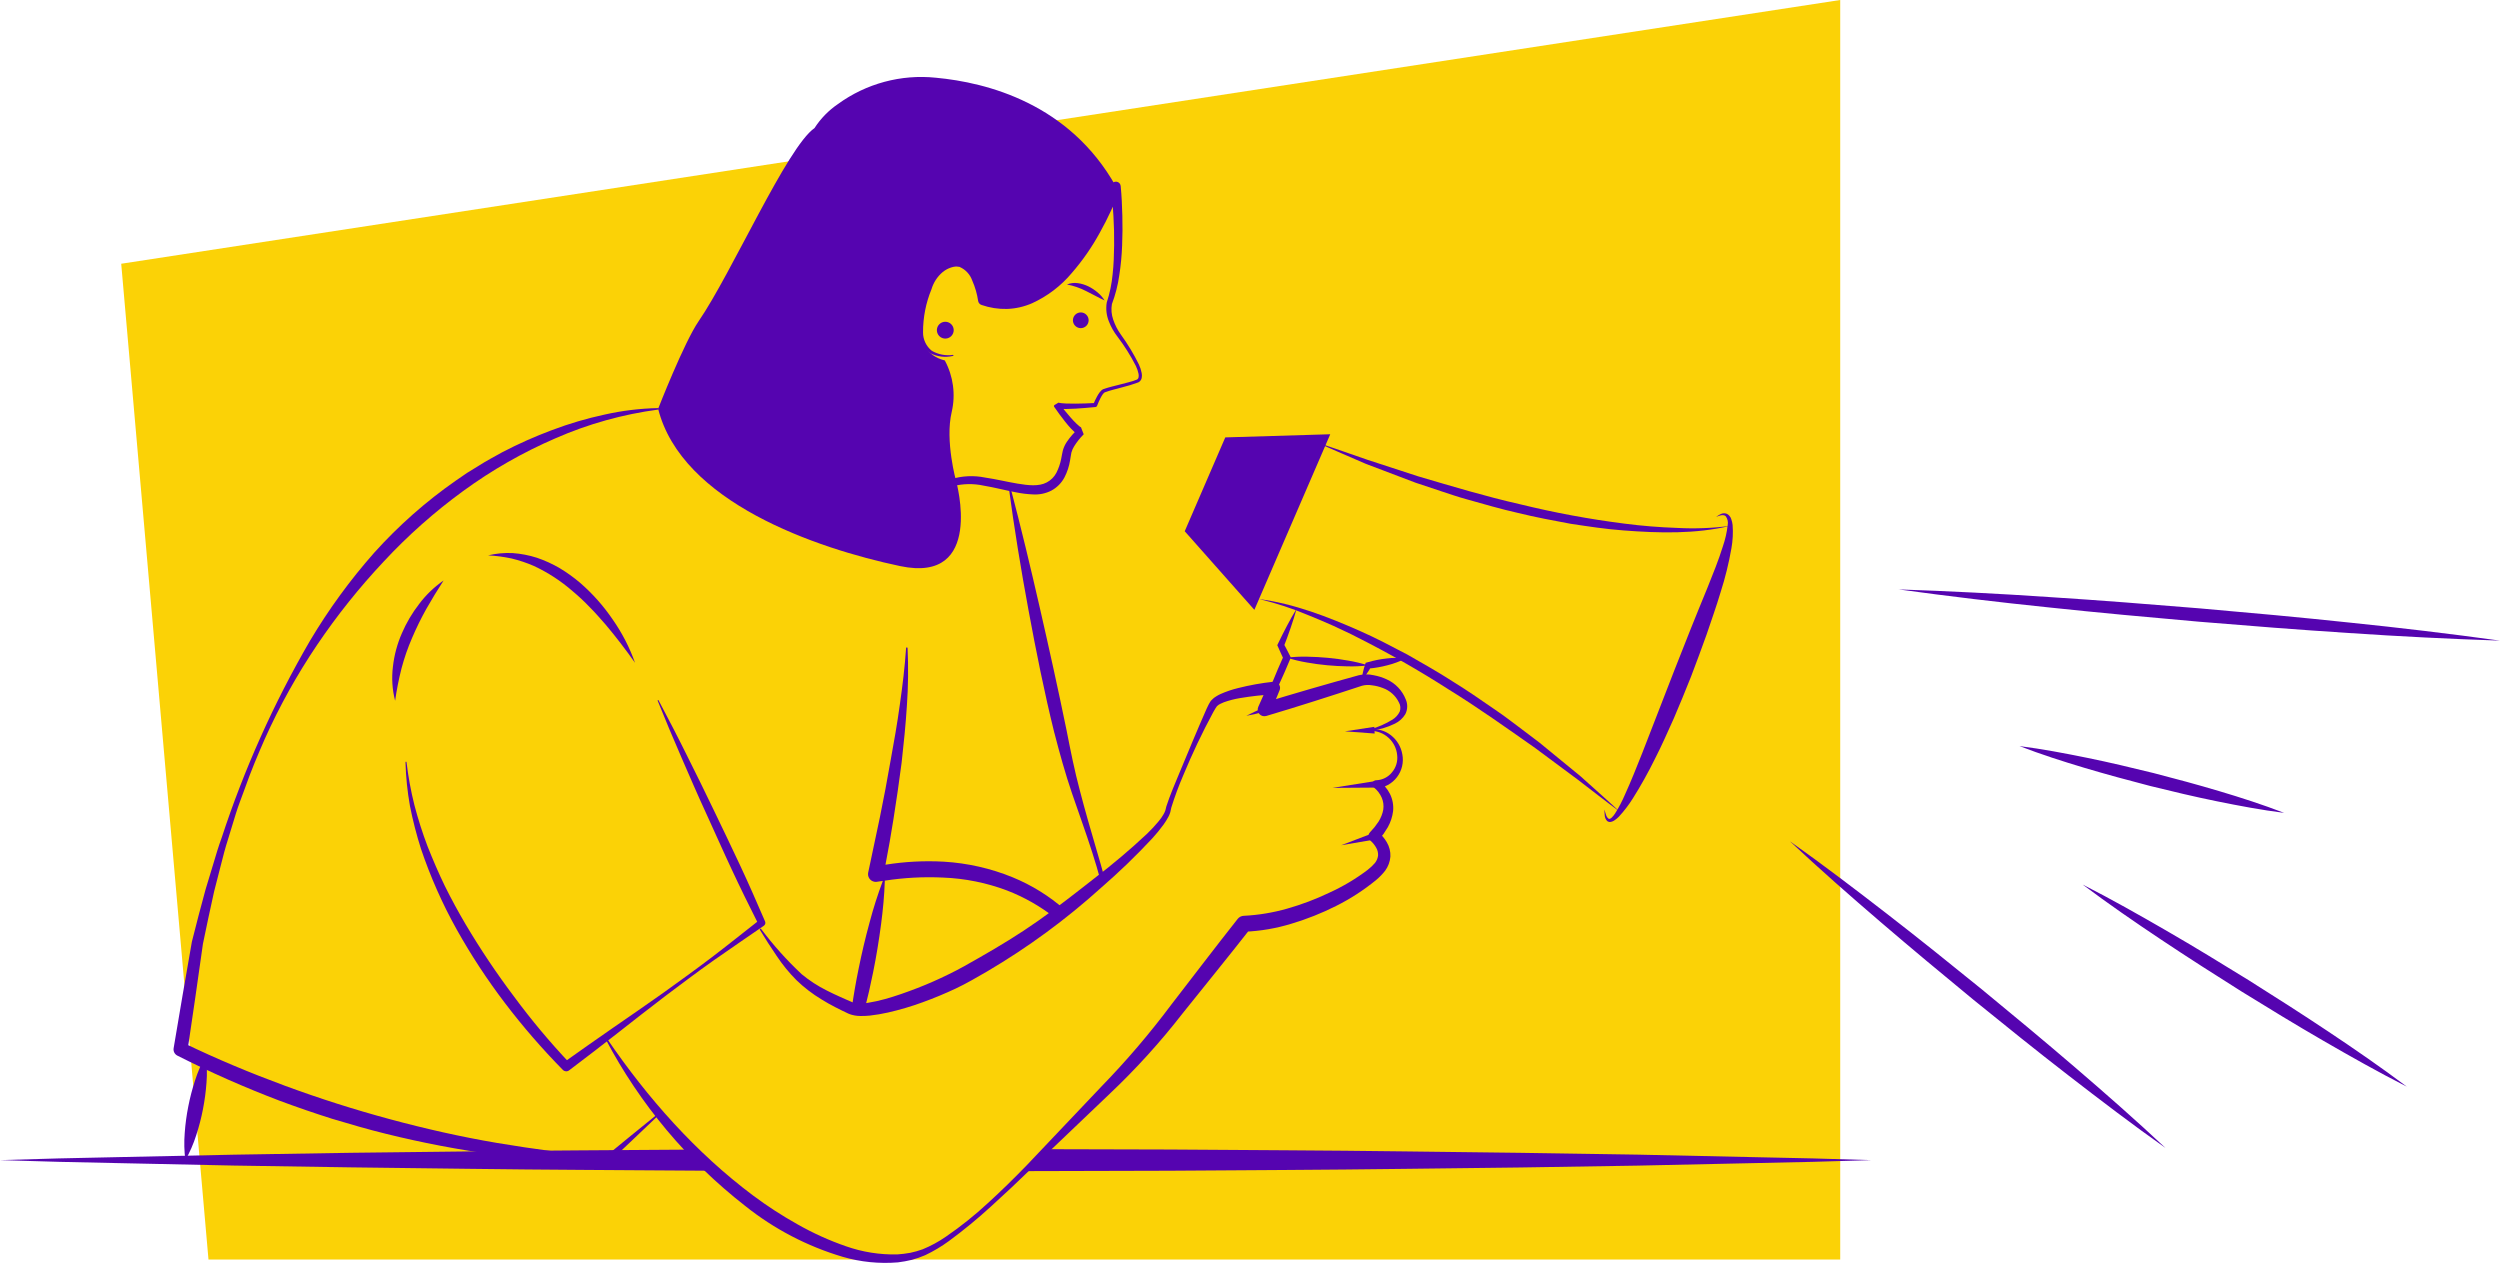
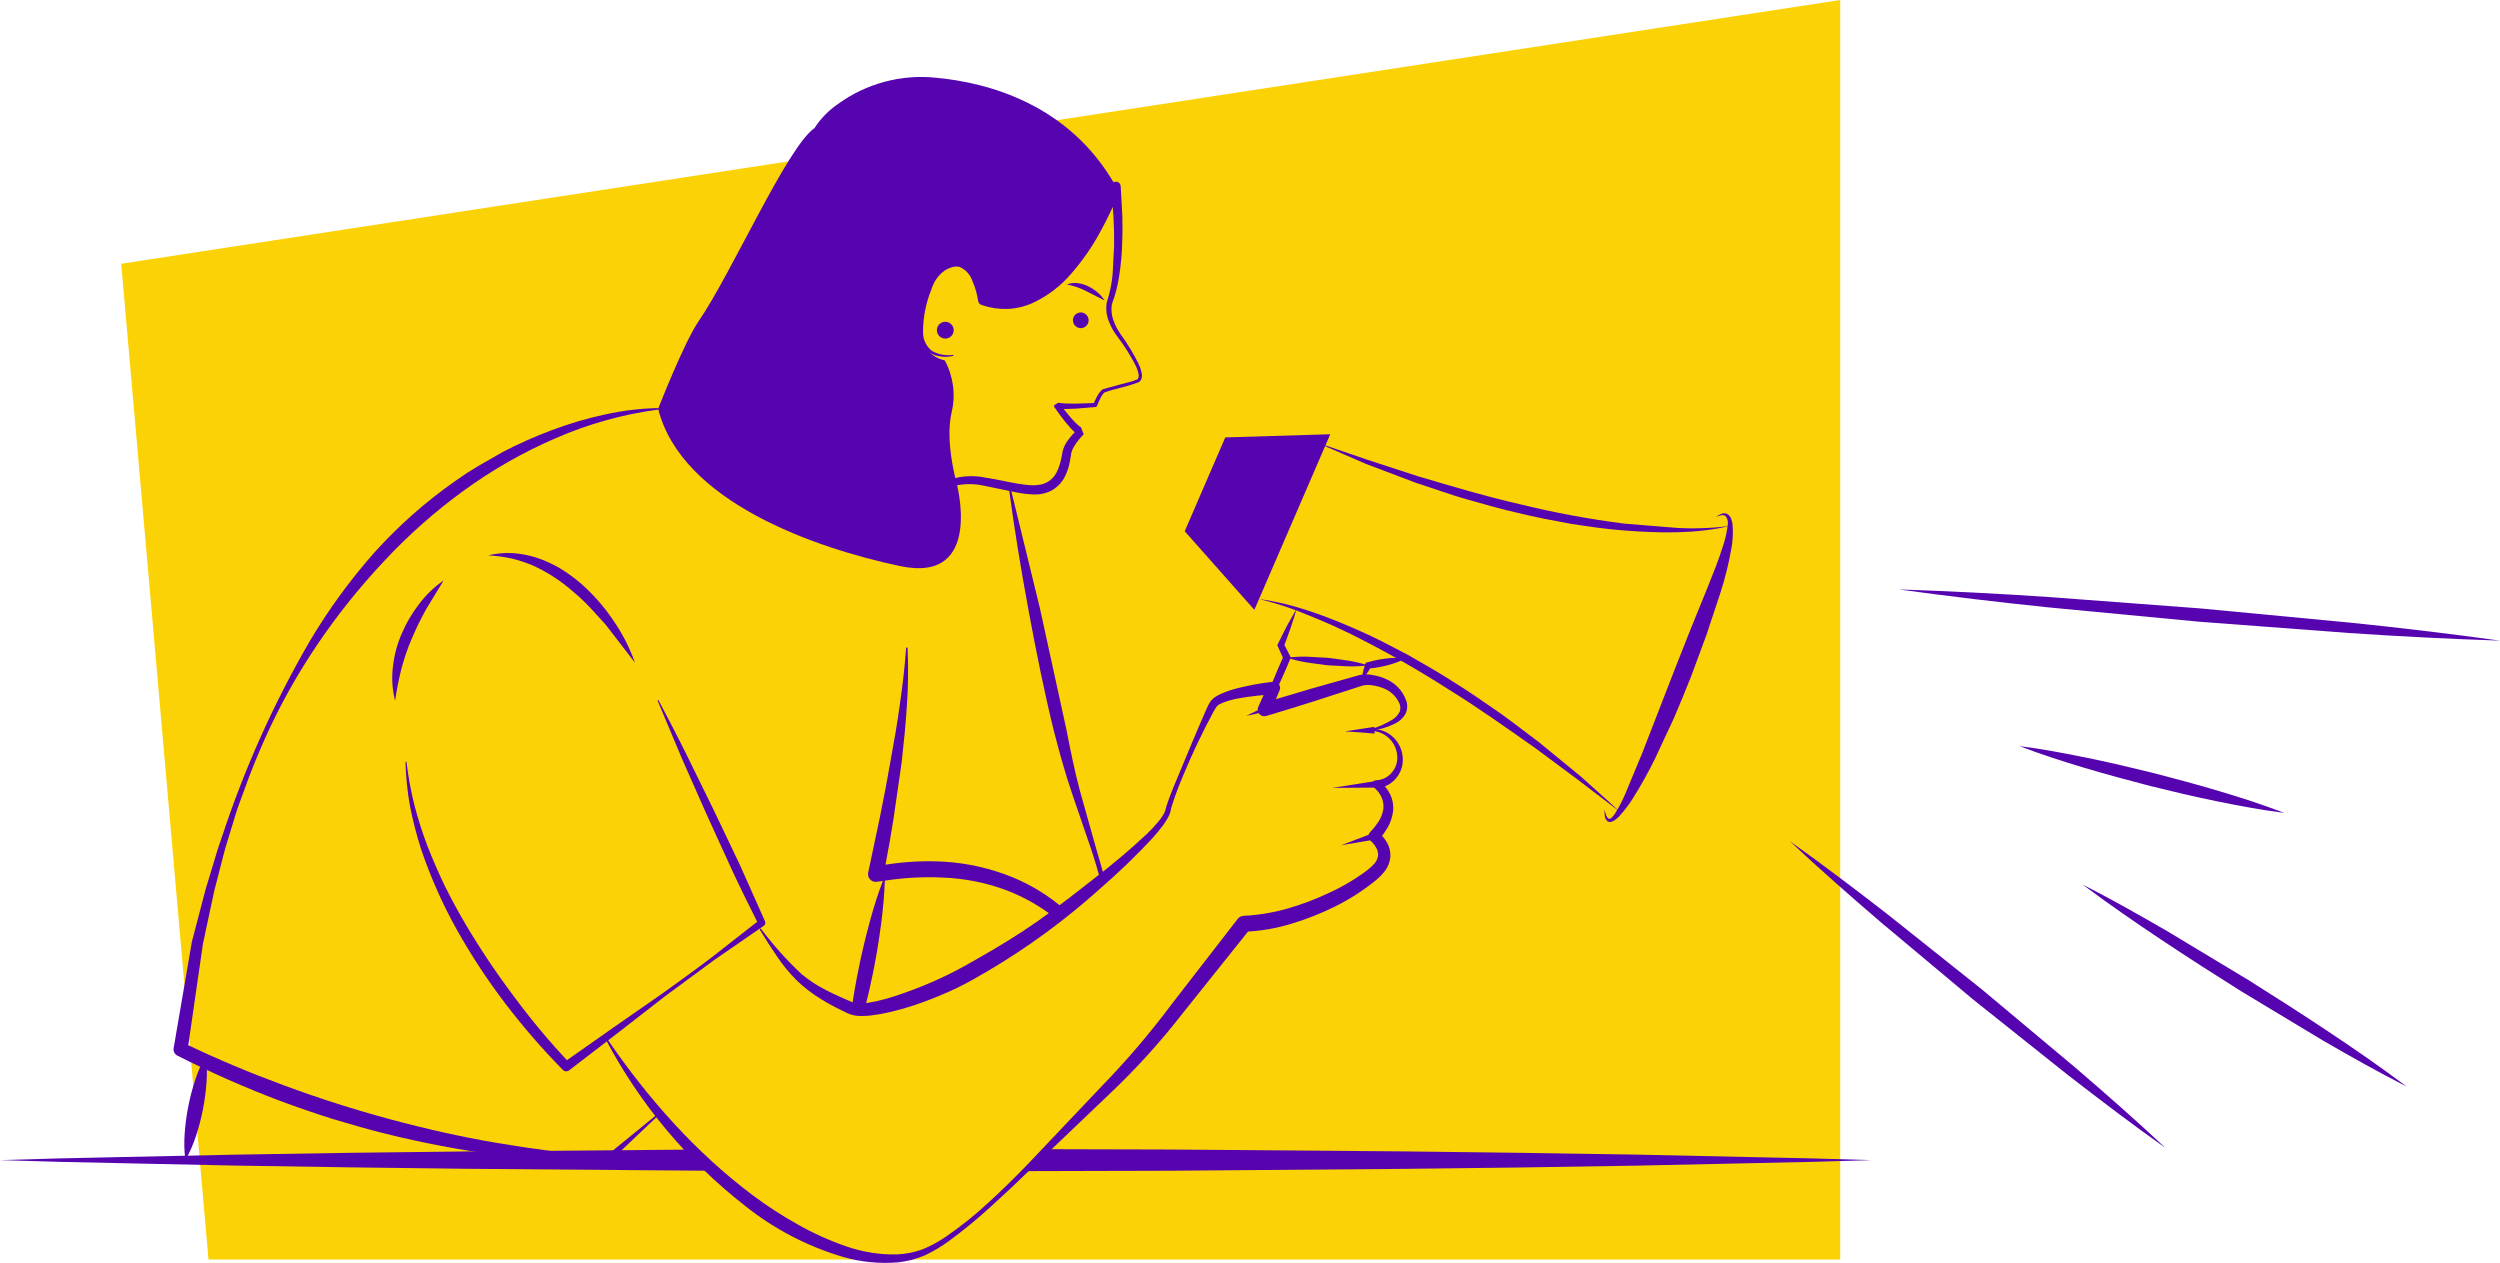
- <svg xmlns="http://www.w3.org/2000/svg" width="454.689" height="229.684" viewBox="0 0 454.689 229.684">
-   <g id="Group_5474" data-name="Group 5474" transform="translate(-413.761 -7675)">
-     <path id="Path_45404" data-name="Path 45404" d="M-3612.252,4091.689l.483,5.508,15.39,175.6h296.772V4043.72" transform="translate(4048.058 3631.28)" fill="#fbd206" />
-     <g id="lady-with-megaphone" transform="translate(413.761 7689)">
-       <path id="Path_45410" data-name="Path 45410" d="M369.84,256.5a33.22,33.22,0,0,1,4.247-10.973c1.077-1.628,2.294-3.13,4.084-3.593a12.239,12.239,0,0,1,5.585-.08c1.919.316,3.846.835,5.844,1.21a19.225,19.225,0,0,0,3.1.38,6.474,6.474,0,0,0,3.3-.675,5.856,5.856,0,0,0,2.427-2.435,10.258,10.258,0,0,0,1.01-3.076c.093-.5.159-1.047.244-1.435a4.147,4.147,0,0,1,.5-1.132,11.907,11.907,0,0,1,1.736-2.183l-.479-1.226a.037.037,0,0,1,.055,0c-.009,0-.059-.034-.089-.047a1.622,1.622,0,0,1-.254-.17,6.537,6.537,0,0,1-.563-.5c-.375-.361-.742-.758-1.1-1.165-.713-.812-1.4-1.671-2.062-2.532l-.77.752a2.093,2.093,0,0,0,.381.169l.268.051c.181.033.326.033.49.05.311.015.616.022.917.018.6-.006,1.2-.031,1.788-.067,1.185-.067,2.358-.177,3.537-.286h.007a.369.369,0,0,0,.311-.237,13.546,13.546,0,0,1,.618-1.4c.231-.429.506-.93.815-1.051.918-.351,1.985-.581,2.989-.862a27.946,27.946,0,0,0,3.087-.942,1.163,1.163,0,0,0,.6-.79,2.294,2.294,0,0,0,0-.9,6.623,6.623,0,0,0-.51-1.571,37.841,37.841,0,0,0-3.292-5.453,10.088,10.088,0,0,1-1.379-2.7,5.621,5.621,0,0,1-.233-2.832l-.015.045a24.629,24.629,0,0,0,1.358-5.3,46.322,46.322,0,0,0,.513-5.4c.08-1.8.084-3.606.04-5.406s-.128-3.591-.3-5.407a.876.876,0,0,0-1.686-.239l-.013.034a57.686,57.686,0,0,1-3.745,7.715,43.483,43.483,0,0,1-4.943,6.937,19.613,19.613,0,0,1-6.51,5.037,10.475,10.475,0,0,1-3.874.945,12.2,12.2,0,0,1-3.964-.532l.613.735a15.884,15.884,0,0,0-1.348-4.171,8.346,8.346,0,0,0-1.269-1.908,4.547,4.547,0,0,0-2.1-1.329,4.478,4.478,0,0,0-1.28-.113,4.915,4.915,0,0,0-1.2.277,6.172,6.172,0,0,0-2.01,1.174,7.709,7.709,0,0,0-2.27,3.809,30.966,30.966,0,0,0-1,4.085,14.383,14.383,0,0,0-.165,4.245A4.895,4.895,0,0,0,374,217.756a6.068,6.068,0,0,0,4.15.5.1.1,0,0,0,.079-.109.1.1,0,0,0-.1-.08,5.945,5.945,0,0,1-3.843-.748,4.244,4.244,0,0,1-1.589-3.357,20.36,20.36,0,0,1,1.538-7.844,6.5,6.5,0,0,1,2.026-3.108,4.7,4.7,0,0,1,1.561-.846,3.387,3.387,0,0,1,.811-.167,1.412,1.412,0,0,1,.385.027c.123.028.261-.008.373.065a4.216,4.216,0,0,1,2.255,2.459,14.226,14.226,0,0,1,1.069,3.7v.005a.921.921,0,0,0,.613.73,13.07,13.07,0,0,0,4.633.727,12.441,12.441,0,0,0,4.582-1.043,20.571,20.571,0,0,0,7.236-5.525,41.594,41.594,0,0,0,5.087-7.339,59.332,59.332,0,0,0,3.738-8.062l-1.7-.2c.187,1.738.32,3.517.422,5.28s.148,3.538.124,5.3-.07,3.533-.273,5.277a22.868,22.868,0,0,1-1.059,5.107l-.012.034,0,.012a6.388,6.388,0,0,0,.37,3.378,10.88,10.88,0,0,0,1.6,2.844,35.232,35.232,0,0,1,3.319,5.286,6.057,6.057,0,0,1,.488,1.414c.1.476.04.926-.294,1.086a9.836,9.836,0,0,1-1.433.466l-1.521.4c-1.026.271-2.023.485-3.088.844a1.257,1.257,0,0,0-.431.273,2.455,2.455,0,0,0-.3.341,6.122,6.122,0,0,0-.449.705,14.148,14.148,0,0,0-.7,1.465l.317-.237c-1.166.07-2.342.105-3.508.117-.583.006-1.166,0-1.74-.022-.288-.01-.571-.031-.846-.058-.127-.021-.278-.03-.385-.059l-.164-.038c-.018-.014-.008-.014-.024,0l-.7.421a.233.233,0,0,0-.079.32l.008.012c.636.924,1.286,1.821,1.987,2.7.35.441.711.875,1.11,1.3a7.841,7.841,0,0,0,.65.628,2.927,2.927,0,0,0,.419.308,1.435,1.435,0,0,0,.731.251l-.479-1.226a13.294,13.294,0,0,0-2.1,2.392,5.5,5.5,0,0,0-.737,1.577c-.14.583-.2,1.027-.3,1.506a9.731,9.731,0,0,1-.883,2.575,4.14,4.14,0,0,1-1.733,1.734c-1.452.784-3.407.543-5.327.225s-3.871-.808-5.895-1.1a12.592,12.592,0,0,0-6.249.308,8.111,8.111,0,0,0-1.471.715l-.647.5a3.061,3.061,0,0,0-.593.554l-.54.6c-.165.205-.3.42-.454.629-.309.413-.567.857-.833,1.295a24.352,24.352,0,0,0-2.361,5.595,32.063,32.063,0,0,0-1.187,5.9.1.1,0,0,0,.085.1.1.1,0,0,0,.1-.079Z" transform="translate(-204.818 -167.521)" fill="#5504b0" />
-       <path id="Path_45411" data-name="Path 45411" d="M426.522,219.078a13.361,13.361,0,0,1,1.256,9.365c-1.256,5.254.813,12.626.813,12.626s5.24,18.668-10.179,15.413-39.746-11.65-44.029-28.61c0,0,4.7-12.048,7.367-15.933,6.011-8.746,16.1-31.694,21.072-35.12a15.293,15.293,0,0,1,4.256-4.367,25.751,25.751,0,0,1,17.819-4.795c9.315.867,24.315,4.717,32.747,19.783,0,0-8.163,25.4-24.156,20.672,0,0-1.261-8.985-6.757-6.284a6.416,6.416,0,0,0-3.081,3.518C422.2,209.149,419.889,217.413,426.522,219.078Z" transform="translate(-254.685 -167.521)" fill="#5504b0" />
-       <path id="Path_45412" data-name="Path 45412" d="M545.788,208.171a6.048,6.048,0,0,0-1.3-1.48,7.97,7.97,0,0,0-1.652-1.086,6.506,6.506,0,0,0-1.917-.587,3.831,3.831,0,0,0-1.984.241,12.978,12.978,0,0,1,3.486,1.2C543.527,206.988,544.588,207.612,545.788,208.171ZM541.5,213.2a1.428,1.428,0,1,1,1.379-1.428A1.429,1.429,0,0,1,541.5,213.2Zm-76.924,14.54a48.84,48.84,0,0,0-9.789,1.195,66.491,66.491,0,0,0-9.484,2.8,78.821,78.821,0,0,0-9.057,4.029c-1.44.812-2.916,1.57-4.306,2.469l-2.114,1.3-2.047,1.405A86.415,86.415,0,0,0,412.93,254.06a106.128,106.128,0,0,0-11.645,15.963,187.53,187.53,0,0,0-16.078,35.842c-.566,1.541-1.039,3.11-1.5,4.683l-1.428,4.711c-.878,3.164-1.693,6.36-2.5,9.553-1.118,6.448-2.258,12.9-3.318,19.358a1.273,1.273,0,0,0,.682,1.343l.017.008a193.319,193.319,0,0,0,18.548,8.183q4.753,1.772,9.592,3.3c3.238.974,6.487,1.917,9.769,2.727a188.435,188.435,0,0,0,19.9,3.806,183.262,183.262,0,0,0,20.163,1.585h.037a.553.553,0,0,0,.395-.151c3.036-2.882,6.1-5.729,9.112-8.642a.136.136,0,0,0-.179-.2c-3.273,2.613-6.487,5.292-9.733,7.937l.431-.15c-6.679-.5-13.31-1.423-19.9-2.521-6.586-1.113-13.1-2.593-19.536-4.331s-12.785-3.76-19.046-6.069-12.416-4.87-18.422-7.776l.7,1.351c.979-6.451,1.878-12.917,2.8-19.383.671-3.172,1.308-6.353,2.034-9.523l1.212-4.733c.4-1.58.8-3.159,1.3-4.709l1.429-4.676c.472-1.561,1.1-3.067,1.641-4.6,1.078-3.078,2.338-6.085,3.651-9.068a113.93,113.93,0,0,1,9.485-17.048,120.967,120.967,0,0,1,12.118-15.168,100.453,100.453,0,0,1,14.453-12.83,87.015,87.015,0,0,1,16.785-9.593,69.364,69.364,0,0,1,18.681-5.225h.01a.136.136,0,0,0-.016-.27Z" transform="translate(-344.883 -167.52)" fill="#5504b0" />
-       <path id="Path_45413" data-name="Path 45413" d="M240.9,345.5a24.11,24.11,0,0,0-1.977,4.55,39.806,39.806,0,0,0-1.22,4.7,39.146,39.146,0,0,0-.648,4.811,23.806,23.806,0,0,0,.116,4.96,23.8,23.8,0,0,0,1.98-4.549,39.159,39.159,0,0,0,1.217-4.7,39.823,39.823,0,0,0,.644-4.811,24.12,24.12,0,0,0-.112-4.96Zm78.051-71.442a32.977,32.977,0,0,0-4.064-7.876,34.427,34.427,0,0,0-5.95-6.687,28.588,28.588,0,0,0-3.68-2.639,22.49,22.49,0,0,0-4.136-1.889,18.751,18.751,0,0,0-4.451-.856,15.972,15.972,0,0,0-4.444.417,26.547,26.547,0,0,1,4.306.574,24.38,24.38,0,0,1,4.019,1.35,29.86,29.86,0,0,1,7.067,4.6,37.118,37.118,0,0,1,3.114,2.917c1.012,1.01,1.949,2.1,2.9,3.181C315.483,269.345,317.245,271.65,318.948,274.057Zm-34.8-14.97a19.269,19.269,0,0,0-4.461,4.281,24.479,24.479,0,0,0-3.159,5.371,20.877,20.877,0,0,0-1.611,6.045,16.614,16.614,0,0,0,.4,6.186,54.918,54.918,0,0,1,1.167-5.9,39,39,0,0,1,1.922-5.538,55.39,55.39,0,0,1,2.6-5.292C281.982,262.518,283.027,260.818,284.146,259.087Zm111.072,27.721c.95,3.67,1.97,7.37,3.2,10.98s2.54,7.17,3.69,10.78c.54,1.7,1.06,3.41,1.52,5.13.23-.19.46-.39.69-.58-.43-1.61-.9-3.21-1.37-4.81-1.07-3.65-2.13-7.29-3.08-10.95-.98-3.65-1.71-7.33-2.44-11.05-1.521-7.42-3.16-14.82-4.85-22.21s-3.45-14.77-5.4-22.12a.14.14,0,0,0-.17-.09.127.127,0,0,0-.1.15c1,7.53,2.23,15.02,3.61,22.48S393.388,279.428,395.217,286.808Zm-36.85,50.13a5.933,5.933,0,0,0,2.33.21q.87-3.36,1.55-6.77c.59-2.9,1.06-5.81,1.45-8.75.34-2.62.6-5.26.68-7.94a53,53,0,0,1,10.59-.56,36.995,36.995,0,0,1,11.64,2.35,33.758,33.758,0,0,1,8.66,4.92c.61-.45,1.23-.93,1.86-1.42a33.792,33.792,0,0,0-9.55-5.92,39.266,39.266,0,0,0-12.44-2.82,49.758,49.758,0,0,0-10.64.55c.53-2.75,1.02-5.5,1.45-8.26.54-3.43,1.05-6.87,1.49-10.32.39-3.46.74-6.91.96-10.39a90.77,90.77,0,0,0,.12-10.43.135.135,0,0,0-.14-.13.149.149,0,0,0-.13.13c-.23,3.45-.65,6.88-1.14,10.3-.47,3.42-1.06,6.82-1.69,10.22-.58,3.4-1.23,6.79-1.92,10.18l-2.14,10.12a1.4,1.4,0,0,0,1.08,1.67,1.53,1.53,0,0,0,.52.02l.02-.01c.35-.05.7-.09,1.04-.15a77.423,77.423,0,0,0-2.39,7.48c-.78,2.85-1.46,5.73-2.04,8.62Q358.868,333.378,358.368,336.938Zm35.46,25.59c-1.31,1.33-2.64,2.67-3.98,3.99l26.34-.07c14.18-.11,28.37-.15,42.55-.34q21.27-.21,42.54-.59l21.28-.46,10.63-.23,10.64-.31-10.64-.31-10.63-.23-21.28-.46q-21.27-.36-42.54-.59c-14.18-.19-28.37-.23-42.55-.34Z" transform="translate(-203.458 -167.52)" fill="#5504b0" />
-       <path id="Path_45414" data-name="Path 45414" d="M262.18,364.518l10.64.31,10.63.23,21.28.45q21.27.36,42.54.59c14.19.19,28.37.23,42.55.34l2.04.01c-1.32-1.22-2.64-2.5-3.94-3.84-13.55.1-27.09.15-40.65.33q-21.27.2-42.54.59l-21.28.45-10.63.23Zm312.1-116.945c.568-.31,1.358-.531,1.759-.173a2.039,2.039,0,0,1,.363,1.639,17.919,17.919,0,0,1-.864,3.824c-.789,2.539-1.8,5.029-2.8,7.518-1.052,2.486-2.025,5.016-3.055,7.514l-2.98,7.54-5.858,15.093c-1,2.5-1.982,5.01-3.094,7.443a25.042,25.042,0,0,1-1.835,3.512c-.331.5-.848,1.114-1.161.949a1.331,1.331,0,0,1-.48-.717,6.747,6.747,0,0,1-.27-.975,6.855,6.855,0,0,0,.032,1.033,1.654,1.654,0,0,0,.429,1.054.8.8,0,0,0,.7.174,1.713,1.713,0,0,0,.583-.238,5.317,5.317,0,0,0,.86-.7,22.633,22.633,0,0,0,2.541-3.324,78.7,78.7,0,0,0,4.007-7.175c1.251-2.429,2.339-4.926,3.458-7.407,1.077-2.5,2.1-5.02,3.108-7.541.959-2.543,1.923-5.082,2.828-7.643.871-2.575,1.782-5.126,2.563-7.74a59.619,59.619,0,0,0,1.973-8.011,17.011,17.011,0,0,0,.214-4.21,4.688,4.688,0,0,0-.251-1.085,1.631,1.631,0,0,0-.75-.939,1.354,1.354,0,0,0-1.143.018,3.1,3.1,0,0,0-.871.569Z" transform="translate(-262.18 -167.52)" fill="#5504b0" />
-       <path id="Path_45415" data-name="Path 45415" d="M348.35,249.162a52.048,52.048,0,0,1-9.636.374c-3.211-.113-6.417-.366-9.6-.782a168.456,168.456,0,0,1-18.943-3.514c-6.273-1.417-12.435-3.285-18.615-5.1l-9.192-3c-3.052-1.043-6.087-2.14-9.164-3.14,2.94,1.341,5.922,2.586,8.888,3.885l9.076,3.441c1.531.523,3.066,1.038,4.608,1.534s3.067,1.043,4.633,1.463c3.121.868,6.228,1.793,9.4,2.5,3.148.776,6.34,1.368,9.529,1.961,3.209.481,6.418.98,9.659,1.212C335.431,250.485,342.029,250.666,348.35,249.162Zm-85.684,13.311a56.988,56.988,0,0,1,9.088,2.989c1.476.6,2.945,1.218,4.4,1.87,1.436.694,2.9,1.322,4.308,2.069a182.751,182.751,0,0,1,16.6,9.462c5.428,3.347,10.622,7.059,15.852,10.727l7.7,5.718c2.543,1.939,5.052,3.923,7.633,5.83-2.342-2.186-4.755-4.295-7.134-6.448l-7.445-6.1q-1.907-1.467-3.838-2.906c-1.292-.952-2.554-1.946-3.886-2.844-2.646-1.819-5.276-3.666-8.014-5.351-2.7-1.741-5.5-3.321-8.294-4.918-2.85-1.492-5.688-3.006-8.639-4.3C275.129,265.682,269.047,263.317,262.666,262.473Z" transform="translate(-33.671 -167.52)" fill="#5504b0" />
-       <path id="Path_45416" data-name="Path 45416" d="M361.873,232.5l-13.8,31.935-12.666-14.295,7.376-17.068Z" transform="translate(-119.934 -167.52)" fill="#5504b0" />
-       <path id="Path_45417" data-name="Path 45417" d="M322.206,342.538a94.02,94.02,0,0,0,25.35,30.295A52.239,52.239,0,0,0,365.29,382.1a27.783,27.783,0,0,0,10.075,1.014,22.388,22.388,0,0,0,2.522-.46,17.876,17.876,0,0,0,2.427-.846,26.875,26.875,0,0,0,4.323-2.58,91.342,91.342,0,0,0,7.662-6.3q3.666-3.321,7.205-6.766l14.272-13.616a129.457,129.457,0,0,0,13.347-14.707c4.106-5.137,8.268-10.23,12.319-15.411l-1.1.553a33.745,33.745,0,0,0,8.636-1.476,49.627,49.627,0,0,0,8.042-3.2,39.1,39.1,0,0,0,7.309-4.734,11.182,11.182,0,0,0,1.653-1.71,5.011,5.011,0,0,0,.94-2.547,4.718,4.718,0,0,0-.659-2.619,6.689,6.689,0,0,0-1.655-1.907l.125,1.545.93-1.129c.281-.408.548-.83.8-1.255a8.035,8.035,0,0,0,.953-2.937,5.771,5.771,0,0,0-.579-3.108,6.331,6.331,0,0,0-2.035-2.35l-.436,1.354a5.223,5.223,0,0,0,4.727-6.19,5.625,5.625,0,0,0-2.078-3.479,5.107,5.107,0,0,0-3.78-1.057l-.021,0a.135.135,0,0,0,.021.269,4.779,4.779,0,0,1,3.367,1.273,4.834,4.834,0,0,1,1.55,3.126,4.1,4.1,0,0,1-.964,3.164,3.814,3.814,0,0,1-2.783,1.411.727.727,0,0,0-.521,1.285l.085.069a4.868,4.868,0,0,1,1.379,1.823,4.034,4.034,0,0,1,.274,2.195,6.2,6.2,0,0,1-.859,2.161c-.234.336-.478.668-.724,1l-.837.944a1.074,1.074,0,0,0,.091,1.516l.006,0,.028.024a4.7,4.7,0,0,1,1.035,1.3,2.5,2.5,0,0,1,.316,1.412,2.748,2.748,0,0,1-.567,1.322,9.234,9.234,0,0,1-1.326,1.253,36.781,36.781,0,0,1-6.963,4.147,48.094,48.094,0,0,1-7.638,2.891,35.011,35.011,0,0,1-7.933,1.316h-.006a1.47,1.47,0,0,0-1.09.553c-4.082,5.156-8.052,10.4-12.079,15.6a151.107,151.107,0,0,1-12.7,14.884l-13.588,14.326c-2.287,2.359-4.626,4.662-7.05,6.869a66.631,66.631,0,0,1-7.65,6.12,22.378,22.378,0,0,1-4.233,2.3,16.685,16.685,0,0,1-2.268.644,21.116,21.116,0,0,1-2.347.288,26.294,26.294,0,0,1-9.373-1.494,52.6,52.6,0,0,1-8.76-3.97,72.87,72.87,0,0,1-8.125-5.269c-10.384-7.776-19.152-17.675-26.549-28.526a.136.136,0,0,0-.233.141Z" transform="translate(-212.042 -167.52)" fill="#5504b0" />
-       <path id="Path_45418" data-name="Path 45418" d="M432.407,286.444h.021l.036-.005a13.741,13.741,0,0,0,4.459-1.309,4.524,4.524,0,0,0,1.879-1.7,3.124,3.124,0,0,0,.086-2.707,6.639,6.639,0,0,0-3.448-3.636,9.708,9.708,0,0,0-2.392-.761,5.972,5.972,0,0,0-2.691,0c-2.93.82-5.866,1.623-8.784,2.483s-5.843,1.7-8.746,2.608l1.459,1.637c.571-1.3,1.094-2.63,1.639-3.946l.02-.049a1.122,1.122,0,0,0-.607-1.465,1.135,1.135,0,0,0-.55-.079,46.548,46.548,0,0,0-6.435,1.159,18.622,18.622,0,0,0-3.179,1.085,6.312,6.312,0,0,0-.788.432l-.39.263a4.675,4.675,0,0,0-.382.357,1.448,1.448,0,0,0-.318.4,4.528,4.528,0,0,0-.238.411l-.365.746c-1.743,3.948-3.361,7.874-5.007,11.822-.826,1.987-1.655,3.9-2.35,6.026l-.1.423a1.721,1.721,0,0,1-.085.315,3.656,3.656,0,0,1-.3.645,8.352,8.352,0,0,1-.865,1.244,27.255,27.255,0,0,1-2.13,2.3,122.474,122.474,0,0,1-9.7,8.2c-3.352,2.635-6.679,5.229-10.139,7.661-3.445,2.434-7.051,4.611-10.723,6.71l-2.763,1.564c-.912.506-1.824.975-2.762,1.434-1.865.924-3.783,1.77-5.732,2.523s-3.919,1.457-5.911,2.005a28,28,0,0,1-2.978.654,6.839,6.839,0,0,1-2.639.01l-.12-.037c.011-.01.112.042.039.011l-.161-.069-.323-.138-.645-.275-1.266-.562c-.832-.385-1.67-.754-2.472-1.178a23.742,23.742,0,0,1-4.531-2.947,63.077,63.077,0,0,1-7.388-8.241.136.136,0,0,0-.222.156c.968,1.6,1.97,3.179,3.037,4.73a29.022,29.022,0,0,0,3.6,4.419,25.4,25.4,0,0,0,4.577,3.516c.815.505,1.643.982,2.49,1.408.422.215.846.438,1.264.635l.628.3.314.152.157.076a2.851,2.851,0,0,0,.364.141l-.119-.037a5.931,5.931,0,0,0,1.951.34,14.244,14.244,0,0,0,1.748-.074,30.306,30.306,0,0,0,3.3-.558,51.628,51.628,0,0,0,6.276-1.856q3.066-1.109,6.026-2.5c.985-.461,1.961-.984,2.913-1.512l2.8-1.6A127,127,0,0,0,383.5,314.962a121.331,121.331,0,0,0,9.271-8.943,28.33,28.33,0,0,0,2.067-2.525,11.952,11.952,0,0,0,.887-1.426,4.58,4.58,0,0,0,.339-.819,2.629,2.629,0,0,0,.1-.46c.026-.161.051-.234.075-.356a60.138,60.138,0,0,1,2.193-5.923,123.494,123.494,0,0,1,5.47-11.51l.39-.664a2.952,2.952,0,0,1,.182-.268.55.55,0,0,1,.194-.206c.076-.055.128-.117.215-.173l.288-.159a4.877,4.877,0,0,1,.637-.286,17.365,17.365,0,0,1,2.935-.757,56.6,56.6,0,0,1,6.212-.69l-1.136-1.593c-.589,1.3-1.2,2.585-1.761,3.894a1.21,1.21,0,0,0,1.45,1.64l.009,0c2.921-.854,5.821-1.775,8.724-2.685s5.793-1.866,8.686-2.81a4.188,4.188,0,0,1,1.83-.079,7.936,7.936,0,0,1,1.98.495,5.177,5.177,0,0,1,2.9,2.6,1.982,1.982,0,0,1,.157,1.687,3.562,3.562,0,0,1-1.326,1.46,15.905,15.905,0,0,1-4.09,1.779l.038-.005h-.02a.136.136,0,0,0,0,.272Z" transform="translate(-183.217 -167.52)" fill="#5504b0" />
-       <path id="Path_45419" data-name="Path 45419" d="M332.685,285.714l-5.349.817,5.4.4Z" transform="translate(-82.723 -167.52)" fill="#5504b0" />
-       <path id="Path_45420" data-name="Path 45420" d="M334.932,295.552l-7.988,1.267,8.087-.057Z" transform="translate(-84.63 -167.52)" fill="#5504b0" />
-       <path id="Path_45421" data-name="Path 45421" d="M333.107,305.021l-5.85,2.231,6.171-1.059Z" transform="translate(-83.34 -167.52)" fill="#5504b0" />
-       <path id="Path_45422" data-name="Path 45422" d="M350.672,273.264a14.024,14.024,0,0,0-3.509.027,20.114,20.114,0,0,0-3.386.678l-.35.1-.075.234a13.18,13.18,0,0,0-.659,2.916,13.18,13.18,0,0,0,1.726-2.441l-.425.336a20.114,20.114,0,0,0,3.4-.6A14.019,14.019,0,0,0,350.672,273.264Zm-19.809-9.022c-.641,1.034-1.222,2.094-1.784,3.162s-1.1,2.147-1.621,3.233l-.109.227.12.264c.346.761.67,1.533,1.035,2.285l-.012-.547c-1.413,3.13-2.711,6.31-3.828,9.567l.223-.206c-1.067.463-2.128.941-3.169,1.481,1.153-.21,2.285-.483,3.412-.771l.132-.034.091-.172c1.607-3.046,3.033-6.17,4.345-9.344l.117-.282-.129-.265c-.365-.752-.772-1.483-1.156-2.226l.011.491c.433-1.124.855-2.253,1.243-3.4S330.549,265.418,330.863,264.243Z" transform="translate(-95.045 -167.52)" fill="#5504b0" />
-       <path id="Path_45423" data-name="Path 45423" d="M297.746,274.543a26.178,26.178,0,0,0-3.648-.88c-1.223-.217-2.451-.388-3.683-.5s-2.47-.186-3.712-.206a25.916,25.916,0,0,0-3.748.174,25.929,25.929,0,0,0,3.647.882c1.223.216,2.451.388,3.684.5s2.47.185,3.712.2a26.2,26.2,0,0,0,3.748-.172Zm96.489-13.821q13.61,1.865,27.26,3.268c9.1.969,18.206,1.8,27.317,2.6,9.115.755,18.233,1.479,27.362,2.062q13.69.926,27.42,1.382-13.61-1.869-27.26-3.271c-9.1-.968-18.206-1.8-27.317-2.592-9.115-.751-18.233-1.475-27.363-2.058Q407.965,261.183,394.235,260.721Zm-19.793,45.8c5.375,5.038,10.9,9.89,16.481,14.677s11.23,9.487,16.908,14.155c5.706,4.632,11.432,9.241,17.247,13.74s11.665,8.955,17.678,13.212c-5.373-5.04-10.9-9.894-16.479-14.68s-11.231-9.487-16.91-14.152c-5.708-4.63-11.434-9.238-17.249-13.737S380.453,310.782,374.442,306.523Zm41.778-17.3c3.886,1.5,7.831,2.765,11.8,3.95s7.959,2.261,11.962,3.3c4.014.991,8.036,1.952,12.093,2.776s8.127,1.594,12.26,2.115c-3.885-1.5-7.83-2.769-11.8-3.953s-7.959-2.26-11.963-3.292c-4.015-.988-8.037-1.949-12.094-2.773S420.352,289.742,416.22,289.218Zm11.5,25.2c4.644,3.487,9.415,6.771,14.23,9.984s9.69,6.33,14.588,9.411c4.921,3.043,9.859,6.06,14.871,8.957s10.054,5.746,15.232,8.378c-4.643-3.49-9.413-6.775-14.229-9.987s-9.691-6.329-14.59-9.408c-4.923-3.04-9.86-6.057-14.873-8.954S432.9,317.05,427.722,314.416Zm-259.2-33.454c1.4,3.45,2.819,6.888,4.314,10.293,1.48,3.411,2.952,6.827,4.507,10.2s3.045,6.783,4.627,10.147c1.562,3.373,3.219,6.7,4.885,10.027l.207-.81c-2.9,2.26-5.763,4.575-8.692,6.8s-5.91,4.375-8.9,6.521c-3,2.125-6.031,4.211-9.059,6.3s-6.027,4.216-9.026,6.344l1.131.084a130.953,130.953,0,0,1-10.127-12.113,143.026,143.026,0,0,1-8.792-13.124q-2.006-3.4-3.765-6.939c-1.15-2.368-2.183-4.787-3.157-7.234a73.46,73.46,0,0,1-2.4-7.527,62.136,62.136,0,0,1-1.432-7.8.1.1,0,0,0-.1-.085.1.1,0,0,0-.086.1,53.722,53.722,0,0,0,.811,7.962,71.311,71.311,0,0,0,2,7.775,87.445,87.445,0,0,0,6.5,14.678,113.945,113.945,0,0,0,8.8,13.413,126.345,126.345,0,0,0,10.514,12.131l.005.005a.856.856,0,0,0,1.126.078c2.926-2.227,5.856-4.449,8.748-6.723s5.791-4.537,8.715-6.768c2.939-2.21,5.872-4.427,8.878-6.546s6.059-4.173,9.082-6.269a.637.637,0,0,0,.222-.776l-.015-.034c-1.475-3.414-2.959-6.823-4.538-10.188-1.559-3.374-3.2-6.711-4.8-10.068s-3.255-6.685-4.915-10.013c-1.645-3.334-3.365-6.634-5.108-9.923a.1.1,0,0,0-.173.08ZM220.884,215.1a1.529,1.529,0,1,1,1.476-1.528,1.529,1.529,0,0,1-1.476,1.528Z" transform="translate(-48.905 -167.52)" fill="#5504b0" />
-     </g>
+ <svg xmlns="http://www.w3.org/2000/svg" width="454.689" height="229.684">
+   <path d="M22.045 47.969l.483 5.508 15.39 175.6H334.69V0" fill="#fbd206" />
+   <g fill="#5504b0">
+     <path d="M165.022 102.979a33.22 33.22 0 0 1 4.247-10.973c1.077-1.628 2.294-3.13 4.084-3.593a12.24 12.24 0 0 1 5.585-.08l5.844 1.21c1.021.211 2.058.338 3.1.38 1.14.07 2.279-.163 3.3-.675 1.034-.551 1.88-1.399 2.427-2.435a10.26 10.26 0 0 0 1.01-3.076l.244-1.435c.109-.4.278-.782.5-1.132.491-.793 1.074-1.526 1.736-2.183l-.479-1.226c.007-.008.017-.012.027-.012s.02.004.027.012c-.009 0-.059-.034-.089-.047a1.62 1.62 0 0 1-.254-.17c-.197-.156-.385-.323-.563-.5a19.48 19.48 0 0 1-1.1-1.165l-2.062-2.532-.77.752c.121.069.249.125.381.169l.268.051c.181.033.326.033.49.05l.917.018 1.788-.067 3.537-.286h.007a.37.37 0 0 0 .311-.237c.179-.478.386-.945.618-1.4.231-.429.506-.93.815-1.051.918-.351 1.985-.581 2.989-.862 1.046-.254 2.077-.569 3.087-.942.308-.161.528-.45.6-.79.059-.297.059-.603 0-.9-.104-.543-.275-1.071-.51-1.571a37.84 37.84 0 0 0-3.292-5.453 10.09 10.09 0 0 1-1.379-2.7 5.62 5.62 0 0 1-.233-2.832l-.015.045a24.63 24.63 0 0 0 1.358-5.3 46.32 46.32 0 0 0 .513-5.4 78.59 78.59 0 0 0 .04-5.406l-.3-5.407c-.039-.403-.349-.726-.749-.783s-.788.168-.937.544l-.013.034c-1.055 2.661-2.307 5.24-3.745 7.715-1.417 2.469-3.072 4.792-4.943 6.937-1.789 2.121-4.008 3.837-6.51 5.037-1.219.56-2.534.881-3.874.945a12.2 12.2 0 0 1-3.964-.532l.613.735c-.254-1.446-.708-2.85-1.348-4.171-.333-.691-.76-1.333-1.269-1.908-.563-.629-1.29-1.09-2.1-1.329a4.48 4.48 0 0 0-1.28-.113c-.41.042-.813.135-1.2.277a6.17 6.17 0 0 0-2.01 1.174 7.71 7.71 0 0 0-2.27 3.809c-.426 1.337-.76 2.702-1 4.085-.265 1.399-.32 2.83-.165 4.245.102 1.494.883 2.86 2.119 3.706a6.07 6.07 0 0 0 4.15.5.1.1 0 0 0 .079-.109.1.1 0 0 0-.1-.08c-1.329.192-2.683-.072-3.843-.748-1.017-.816-1.603-2.053-1.589-3.357a20.36 20.36 0 0 1 1.538-7.844 6.5 6.5 0 0 1 2.026-3.108 4.7 4.7 0 0 1 1.561-.846c.262-.089.535-.145.811-.167a1.41 1.41 0 0 1 .385.027c.123.028.261-.008.373.065 1.058.475 1.873 1.364 2.255 2.459.522 1.179.882 2.424 1.069 3.7v.005a.92.92 0 0 0 .613.73 13.07 13.07 0 0 0 4.633.727 12.44 12.44 0 0 0 4.582-1.043 20.57 20.57 0 0 0 7.236-5.525c1.954-2.257 3.66-4.717 5.087-7.339a59.33 59.33 0 0 0 3.738-8.062l-1.7-.2.422 5.28a74.41 74.41 0 0 1 .124 5.3l-.273 5.277a22.87 22.87 0 0 1-1.059 5.107l-.012.034v.012a6.39 6.39 0 0 0 .37 3.378 10.88 10.88 0 0 0 1.6 2.844 35.23 35.23 0 0 1 3.319 5.286c.22.449.384.924.488 1.414.1.476.04.926-.294 1.086-.465.192-.944.348-1.433.466l-1.521.4-3.088.844c-.161.061-.308.153-.431.273-.11.104-.211.218-.3.341a6.12 6.12 0 0 0-.449.705 14.15 14.15 0 0 0-.7 1.465l.317-.237-3.508.117a35.91 35.91 0 0 1-1.74-.022 13.43 13.43 0 0 1-.846-.058l-.385-.059-.164-.038c-.018-.014-.008-.014-.024 0l-.7.421c-.053.032-.091.084-.106.144s-.005.123.027.176l.008.012a47.42 47.42 0 0 0 1.987 2.7l1.11 1.3a7.84 7.84 0 0 0 .65.628c.13.115.27.218.419.308.216.149.469.236.731.251l-.479-1.226c-.793.71-1.498 1.513-2.1 2.392a5.5 5.5 0 0 0-.737 1.577l-.3 1.506a9.73 9.73 0 0 1-.883 2.575 4.14 4.14 0 0 1-1.733 1.734c-1.452.784-3.407.543-5.327.225s-3.871-.808-5.895-1.1a12.59 12.59 0 0 0-6.249.308 8.11 8.11 0 0 0-1.471.715l-.647.5a3.06 3.06 0 0 0-.593.554l-.54.6c-.165.205-.3.42-.454.629-.309.413-.567.857-.833 1.295a24.35 24.35 0 0 0-2.361 5.595c-.58 1.925-.977 3.9-1.187 5.9a.1.1 0 0 0 .085.1.1.1 0 0 0 .1-.079z" />
+     <path d="M171.837 65.557a13.36 13.36 0 0 1 1.256 9.365c-1.256 5.254.813 12.626.813 12.626s5.24 18.668-10.179 15.413-39.746-11.65-44.029-28.61c0 0 4.7-12.048 7.367-15.933 6.011-8.746 16.1-31.694 21.072-35.12 1.111-1.727 2.559-3.212 4.256-4.367a25.75 25.75 0 0 1 17.819-4.795c9.315.867 24.315 4.717 32.747 19.783 0 0-8.163 25.4-24.156 20.672 0 0-1.261-8.985-6.757-6.284-1.433.743-2.533 1.999-3.081 3.518-1.45 3.803-3.761 12.067 2.872 13.732z" />
+     <path d="M200.905 54.651a6.05 6.05 0 0 0-1.3-1.48 7.97 7.97 0 0 0-1.652-1.086c-.605-.294-1.252-.492-1.917-.587a3.83 3.83 0 0 0-1.984.241 12.98 12.98 0 0 1 3.486 1.2l3.367 1.712zm-4.288 5.029a1.43 1.43 0 0 1-1.076-2.419 1.43 1.43 0 0 1 2.455.991 1.43 1.43 0 0 1-1.379 1.428zm-76.924 14.54a48.84 48.84 0 0 0-9.789 1.195 66.49 66.49 0 0 0-9.484 2.8 78.82 78.82 0 0 0-9.057 4.029l-4.306 2.469-2.114 1.3-2.047 1.405c-5.436 3.79-10.419 8.193-14.849 13.122a106.13 106.13 0 0 0-11.645 15.963 187.53 187.53 0 0 0-16.078 35.842c-.566 1.541-1.039 3.11-1.5 4.683l-1.428 4.711-2.5 9.553-3.318 19.358c-.09.549.186 1.092.682 1.343l.017.008a193.32 193.32 0 0 0 18.548 8.183q4.753 1.772 9.592 3.3c3.238.974 6.487 1.917 9.769 2.727 6.56 1.625 13.203 2.895 19.9 3.806a183.26 183.26 0 0 0 20.163 1.585h.037c.146.004.289-.05.395-.151l9.112-8.642c.042-.052.04-.126-.005-.176s-.118-.06-.174-.024l-9.733 7.937.431-.15c-6.679-.5-13.31-1.423-19.9-2.521-6.586-1.113-13.1-2.593-19.536-4.331a223.15 223.15 0 0 1-19.046-6.069c-6.261-2.309-12.416-4.87-18.422-7.776l.7 1.351 2.8-19.383 2.034-9.523 1.212-4.733c.4-1.58.8-3.159 1.3-4.709l1.429-4.676c.472-1.561 1.1-3.067 1.641-4.6 1.078-3.078 2.338-6.085 3.651-9.068a113.93 113.93 0 0 1 9.485-17.048c3.626-5.372 7.679-10.445 12.118-15.168 4.394-4.731 9.234-9.028 14.453-12.83 5.221-3.811 10.851-7.029 16.785-9.593 5.952-2.608 12.24-4.367 18.681-5.225h.01c.069-.011.118-.073.113-.142s-.06-.125-.129-.128z" />
+     <path d="M37.442 191.98a24.11 24.11 0 0 0-1.977 4.55c-.502 1.54-.909 3.11-1.22 4.7s-.532 3.195-.648 4.811c-.134 1.653-.095 3.315.116 4.96a23.8 23.8 0 0 0 1.98-4.549 39.16 39.16 0 0 0 1.217-4.7c.312-1.589.527-3.196.644-4.811a24.12 24.12 0 0 0-.112-4.96zm78.051-71.442c-.994-2.796-2.361-5.445-4.064-7.876-1.684-2.478-3.684-4.726-5.95-6.687a28.59 28.59 0 0 0-3.68-2.639 22.49 22.49 0 0 0-4.136-1.889 18.75 18.75 0 0 0-4.451-.856 15.97 15.97 0 0 0-4.444.417c1.449.073 2.889.265 4.306.574a24.38 24.38 0 0 1 4.019 1.35 29.86 29.86 0 0 1 7.067 4.6 37.12 37.12 0 0 1 3.114 2.917l2.9 3.181 5.316 6.907zm-34.8-14.97a19.27 19.27 0 0 0-4.461 4.281 24.48 24.48 0 0 0-3.159 5.371c-.838 1.923-1.381 3.961-1.611 6.045-.256 2.069-.12 4.167.4 6.186a54.92 54.92 0 0 1 1.167-5.9 39 39 0 0 1 1.922-5.538 55.39 55.39 0 0 1 2.6-5.292l3.137-5.154zm111.072 27.721c.95 3.67 1.97 7.37 3.2 10.98l3.69 10.78c.54 1.7 1.06 3.41 1.52 5.13l.69-.58c-.43-1.61-.9-3.21-1.37-4.81l-3.08-10.95c-.98-3.65-1.71-7.33-2.44-11.05l-4.85-22.21-5.4-22.12a.14.14 0 0 0-.17-.09c-.033.007-.062.026-.081.054s-.026.063-.019.096c1 7.53 2.23 15.02 3.61 22.48s2.865 14.909 4.694 22.289zm-36.85 50.13c.755.224 1.547.295 2.33.21q.87-3.36 1.55-6.77c.59-2.9 1.06-5.81 1.45-8.75.34-2.62.6-5.26.68-7.94a53 53 0 0 1 10.59-.56c3.981.151 7.912.945 11.64 2.35a33.76 33.76 0 0 1 8.66 4.92c.61-.45 1.23-.93 1.86-1.42a33.79 33.79 0 0 0-9.55-5.92c-3.965-1.612-8.167-2.564-12.44-2.82a49.76 49.76 0 0 0-10.64.55 233.93 233.93 0 0 0 1.45-8.26l1.49-10.32c.39-3.46.74-6.91.96-10.39a90.77 90.77 0 0 0 .12-10.43c-.001-.036-.017-.07-.043-.094s-.061-.037-.097-.036c-.068.008-.122.062-.13.13-.23 3.45-.65 6.88-1.14 10.3-.47 3.42-1.06 6.82-1.69 10.22-.58 3.4-1.23 6.79-1.92 10.18l-2.14 10.12a1.4 1.4 0 0 0 1.08 1.67 1.53 1.53 0 0 0 .52.02l.02-.01 1.04-.15c-.923 2.451-1.72 4.948-2.39 7.48-.78 2.85-1.46 5.73-2.04 8.62q-.725 3.539-1.225 7.099zm35.46 25.59l-3.98 3.99 26.34-.07 42.55-.34q21.27-.21 42.54-.59l21.28-.46 10.63-.23 10.64-.31-10.64-.31-10.63-.23-21.28-.46q-21.27-.36-42.54-.59l-42.55-.34z" />
+     <path d="M0 210.998l10.64.31 10.63.23 21.28.45q21.27.36 42.54.59l42.55.34 2.04.01-3.94-3.84-40.65.33q-21.27.2-42.54.59l-21.28.45-10.63.23zM312.1 94.053c.568-.31 1.358-.531 1.759-.173a2.04 2.04 0 0 1 .363 1.639 17.92 17.92 0 0 1-.864 3.824c-.789 2.539-1.8 5.029-2.8 7.518l-3.055 7.514-2.98 7.54-5.858 15.093-3.094 7.443a25.04 25.04 0 0 1-1.835 3.512c-.331.5-.848 1.114-1.161.949a1.33 1.33 0 0 1-.48-.717c-.114-.318-.205-.644-.27-.975-.015.345-.005.69.032 1.033.014.391.166.764.429 1.054a.8.8 0 0 0 .7.174c.207-.043.405-.123.583-.238.31-.203.599-.437.86-.7.948-1.027 1.798-2.14 2.541-3.324a78.7 78.7 0 0 0 4.007-7.175l3.458-7.407a308.88 308.88 0 0 0 3.108-7.541l2.828-7.643 2.563-7.74a59.62 59.62 0 0 0 1.973-8.011 17.01 17.01 0 0 0 .214-4.21 4.69 4.69 0 0 0-.251-1.085 1.63 1.63 0 0 0-.75-.939c-.365-.163-.783-.156-1.143.018a3.1 3.1 0 0 0-.871.569z" />
+     <path d="M314.679 95.642a52.05 52.05 0 0 1-9.636.374l-9.6-.782c-6.376-.809-12.701-1.982-18.943-3.514-6.273-1.417-12.435-3.285-18.615-5.1l-9.192-3-9.164-3.14c2.94 1.341 5.922 2.586 8.888 3.885l9.076 3.441 4.608 1.534c1.542.496 3.067 1.043 4.633 1.463 3.121.868 6.228 1.793 9.4 2.5 3.148.776 6.34 1.368 9.529 1.961 3.209.481 6.418.98 9.659 1.212 6.438.489 13.036.67 19.357-.834zm-85.684 13.311a56.99 56.99 0 0 1 9.088 2.989 135.89 135.89 0 0 1 4.4 1.87c1.436.694 2.9 1.322 4.308 2.069a182.75 182.75 0 0 1 16.6 9.462c5.428 3.347 10.622 7.059 15.852 10.727l7.7 5.718 7.633 5.83c-2.342-2.186-4.755-4.295-7.134-6.448l-7.445-6.1q-1.907-1.467-3.838-2.906c-1.292-.952-2.554-1.946-3.886-2.844-2.646-1.819-5.276-3.666-8.014-5.351-2.7-1.741-5.5-3.321-8.294-4.918-2.85-1.492-5.688-3.006-8.639-4.3-5.868-2.589-11.95-4.954-18.331-5.798z" />
+     <path d="M241.939 78.98l-13.8 31.935-12.666-14.295 7.376-17.068zM110.164 189.018a94.02 94.02 0 0 0 25.35 30.295 52.24 52.24 0 0 0 17.734 9.267 27.79 27.79 0 0 0 10.075 1.014 22.39 22.39 0 0 0 2.522-.46 17.83 17.83 0 0 0 2.427-.846 26.89 26.89 0 0 0 4.323-2.58 91.34 91.34 0 0 0 7.662-6.3q3.666-3.321 7.205-6.766l14.272-13.616c4.819-4.553 9.281-9.47 13.347-14.707l12.319-15.411-1.1.553c2.931-.115 5.834-.611 8.636-1.476a49.55 49.55 0 0 0 8.042-3.2 39.1 39.1 0 0 0 7.309-4.734 11.18 11.18 0 0 0 1.653-1.71 5.01 5.01 0 0 0 .94-2.547 4.72 4.72 0 0 0-.659-2.619 6.69 6.69 0 0 0-1.655-1.907l.125 1.545.93-1.129c.281-.408.548-.83.8-1.255a8.03 8.03 0 0 0 .953-2.937 5.77 5.77 0 0 0-.579-3.108 6.33 6.33 0 0 0-2.035-2.35l-.436 1.354c1.482-.115 2.846-.856 3.748-2.038s1.258-2.692.979-4.152a5.62 5.62 0 0 0-2.078-3.479 5.11 5.11 0 0 0-3.78-1.057h-.021c-.072.008-.125.072-.119.145s.068.127.14.124a4.78 4.78 0 0 1 3.367 1.273 4.83 4.83 0 0 1 1.55 3.126 4.1 4.1 0 0 1-.964 3.164c-.684.846-1.697 1.359-2.783 1.411-.316-.025-.612.158-.731.452s-.034.631.21.833l.085.069a4.87 4.87 0 0 1 1.379 1.823c.294.692.389 1.452.274 2.195a6.2 6.2 0 0 1-.859 2.161 42.11 42.11 0 0 1-.724 1l-.837.944c-.393.444-.353 1.122.091 1.516h.006l.028.024a4.7 4.7 0 0 1 1.035 1.3 2.5 2.5 0 0 1 .316 1.412 2.75 2.75 0 0 1-.567 1.322 9.3 9.3 0 0 1-1.326 1.253 36.78 36.78 0 0 1-6.963 4.147c-2.459 1.178-5.015 2.146-7.638 2.891a35.01 35.01 0 0 1-7.933 1.316h-.006a1.47 1.47 0 0 0-1.09.553l-12.079 15.6a151.2 151.2 0 0 1-12.7 14.884l-13.588 14.326c-2.287 2.359-4.626 4.662-7.05 6.869a66.63 66.63 0 0 1-7.65 6.12 22.38 22.38 0 0 1-4.233 2.3c-.74.268-1.498.483-2.268.644-.776.14-1.56.236-2.347.288a26.3 26.3 0 0 1-9.373-1.494 52.6 52.6 0 0 1-8.76-3.97 72.87 72.87 0 0 1-8.125-5.269c-10.384-7.776-19.152-17.675-26.549-28.526-.039-.064-.123-.085-.187-.046s-.085.123-.046.187z" />
+     <path d="M249.19 132.924h.021l.036-.005a13.74 13.74 0 0 0 4.459-1.309c.775-.376 1.427-.966 1.879-1.7.439-.842.47-1.839.086-2.707a6.64 6.64 0 0 0-3.448-3.636 9.71 9.71 0 0 0-2.392-.761 5.97 5.97 0 0 0-2.691 0l-8.784 2.483-8.746 2.608 1.459 1.637 1.639-3.946.02-.049a1.12 1.12 0 0 0-.607-1.465c-.174-.071-.363-.099-.55-.079a46.55 46.55 0 0 0-6.435 1.159 18.62 18.62 0 0 0-3.179 1.085 6.31 6.31 0 0 0-.788.432l-.39.263c-.134.112-.261.231-.382.357a1.45 1.45 0 0 0-.318.4 4.53 4.53 0 0 0-.238.411l-.365.746c-1.743 3.948-3.361 7.874-5.007 11.822-.826 1.987-1.655 3.9-2.35 6.026l-.1.423a1.72 1.72 0 0 1-.085.315c-.079.224-.179.44-.3.645a8.35 8.35 0 0 1-.865 1.244c-.665.807-1.376 1.575-2.13 2.3-3.089 2.899-6.327 5.636-9.7 8.2-3.352 2.635-6.679 5.229-10.139 7.661-3.445 2.434-7.051 4.611-10.723 6.71l-2.763 1.564c-.912.506-1.824.975-2.762 1.434a68.72 68.72 0 0 1-5.732 2.523c-1.949.753-3.919 1.457-5.911 2.005a28 28 0 0 1-2.978.654 6.84 6.84 0 0 1-2.639.01l-.12-.037c.011-.01.112.042.039.011l-.161-.069-.323-.138-.645-.275-1.266-.562c-.832-.385-1.67-.754-2.472-1.178a23.74 23.74 0 0 1-4.531-2.947c-2.699-2.525-5.172-5.283-7.388-8.241-.045-.055-.125-.067-.184-.025s-.075.12-.038.181c.968 1.6 1.97 3.179 3.037 4.73a29.02 29.02 0 0 0 3.6 4.419 25.4 25.4 0 0 0 4.577 3.516c.815.505 1.643.982 2.49 1.408l1.264.635.628.3.314.152.157.076a2.85 2.85 0 0 0 .364.141l-.119-.037a5.93 5.93 0 0 0 1.951.34c.584.011 1.167-.014 1.748-.074 1.109-.125 2.211-.311 3.3-.558a51.63 51.63 0 0 0 6.276-1.856q3.066-1.109 6.026-2.5a48.1 48.1 0 0 0 2.913-1.512l2.8-1.6a127 127 0 0 0 20.754-15.242 121.33 121.33 0 0 0 9.271-8.943 28.33 28.33 0 0 0 2.067-2.525 11.95 11.95 0 0 0 .887-1.426 4.58 4.58 0 0 0 .339-.819 2.63 2.63 0 0 0 .1-.46c.026-.161.051-.234.075-.356a60.14 60.14 0 0 1 2.193-5.923c1.624-3.928 3.45-7.77 5.47-11.51l.39-.664a2.95 2.95 0 0 1 .182-.268.55.55 0 0 1 .194-.206c.076-.055.128-.117.215-.173l.288-.159c.205-.11.418-.206.637-.286.954-.337 1.936-.591 2.935-.757a56.6 56.6 0 0 1 6.212-.69l-1.136-1.593-1.761 3.894a1.21 1.21 0 0 0 1.45 1.64h.009c2.921-.854 5.821-1.775 8.724-2.685l8.686-2.81a4.19 4.19 0 0 1 1.83-.079c.679.079 1.344.245 1.98.495 1.268.456 2.309 1.389 2.9 2.6a1.98 1.98 0 0 1 .157 1.687 3.56 3.56 0 0 1-1.326 1.46c-1.273.782-2.65 1.381-4.09 1.779l.038-.005h-.02c-.075 0-.136.061-.136.136s.061.136.136.136z" />
+     <path d="M249.962 132.194l-5.349.817 5.4.4zm.34 9.838l-7.988 1.267 8.087-.057zm-.535 9.469l-5.85 2.231 6.171-1.059zm5.86-31.757c-1.166-.138-2.345-.129-3.509.027-1.146.129-2.279.355-3.386.678l-.35.1-.075.234a13.18 13.18 0 0 0-.659 2.916 13.18 13.18 0 0 0 1.726-2.441l-.425.336a20.11 20.11 0 0 0 3.4-.6 14.02 14.02 0 0 0 3.278-1.25zm-19.809-9.022l-1.784 3.162-1.621 3.233-.109.227.12.264 1.035 2.285-.012-.547c-1.413 3.13-2.711 6.31-3.828 9.567l.223-.206c-1.067.463-2.128.941-3.169 1.481 1.153-.21 2.285-.483 3.412-.771l.132-.034.091-.172c1.607-3.046 3.033-6.17 4.345-9.344l.117-.282-.129-.265c-.365-.752-.772-1.483-1.156-2.226l.011.491c.433-1.124.855-2.253 1.243-3.4s.765-2.287 1.079-3.462z" />
+     <path d="M248.841 121.023a26.18 26.18 0 0 0-3.648-.88l-3.683-.5-3.712-.206c-1.252-.033-2.505.026-3.748.174a25.93 25.93 0 0 0 3.647.882l3.684.5 3.712.2a26.2 26.2 0 0 0 3.748-.172zm96.489-13.821q13.61 1.865 27.26 3.268l27.317 2.6 27.362 2.062q13.69.926 27.42 1.382-13.61-1.869-27.26-3.271l-27.317-2.592-27.363-2.058q-13.689-.93-27.419-1.392zm-19.793 45.8c5.375 5.038 10.9 9.89 16.481 14.677l16.908 14.155 17.247 13.74c5.815 4.499 11.665 8.955 17.678 13.212-5.373-5.04-10.9-9.894-16.479-14.68l-16.91-14.152-17.249-13.737c-5.815-4.499-11.665-8.955-17.676-13.214zm41.778-17.3c3.886 1.5 7.831 2.765 11.8 3.95s7.959 2.261 11.962 3.3c4.014.991 8.036 1.952 12.093 2.776s8.127 1.594 12.26 2.115c-3.885-1.5-7.83-2.769-11.8-3.953s-7.959-2.26-11.963-3.292c-4.015-.988-8.037-1.949-12.094-2.773s-8.126-1.603-12.258-2.127zm11.5 25.2c4.644 3.487 9.415 6.771 14.23 9.984s9.69 6.33 14.588 9.411l14.871 8.957c5.012 2.897 10.054 5.746 15.232 8.378-4.643-3.49-9.413-6.775-14.229-9.987s-9.691-6.329-14.59-9.408l-14.873-8.954c-5.013-2.897-10.049-5.753-15.227-8.387zm-259.2-33.454l4.314 10.293 4.507 10.2 4.627 10.147c1.562 3.373 3.219 6.7 4.885 10.027l.207-.81-8.692 6.8c-2.929 2.225-5.91 4.375-8.9 6.521l-9.059 6.3-9.026 6.344 1.131.084c-3.616-3.83-6.998-7.875-10.127-12.113-3.17-4.209-6.105-8.591-8.792-13.124q-2.006-3.4-3.765-6.939c-1.15-2.368-2.183-4.787-3.157-7.234a73.46 73.46 0 0 1-2.4-7.527c-.643-2.567-1.121-5.172-1.432-7.8a.1.1 0 0 0-.1-.085.1.1 0 0 0-.086.1 53.72 53.72 0 0 0 .811 7.962 71.31 71.31 0 0 0 2 7.775c1.712 5.082 3.888 9.995 6.5 14.678 2.615 4.672 5.555 9.154 8.8 13.413s6.756 8.314 10.514 12.131l.005.005c.303.305.784.338 1.126.078l8.748-6.723 8.715-6.768 8.878-6.546 9.082-6.269c.249-.173.342-.497.222-.776l-.015-.034-4.538-10.188-4.8-10.068-4.915-10.013c-1.645-3.334-3.365-6.634-5.108-9.923a.1.1 0 0 0-.173.08zm52.364-65.868a1.53 1.53 0 0 1-1.153-2.59 1.53 1.53 0 0 1 2.629 1.062 1.53 1.53 0 0 1-1.476 1.528z" />
  </g>
</svg>
